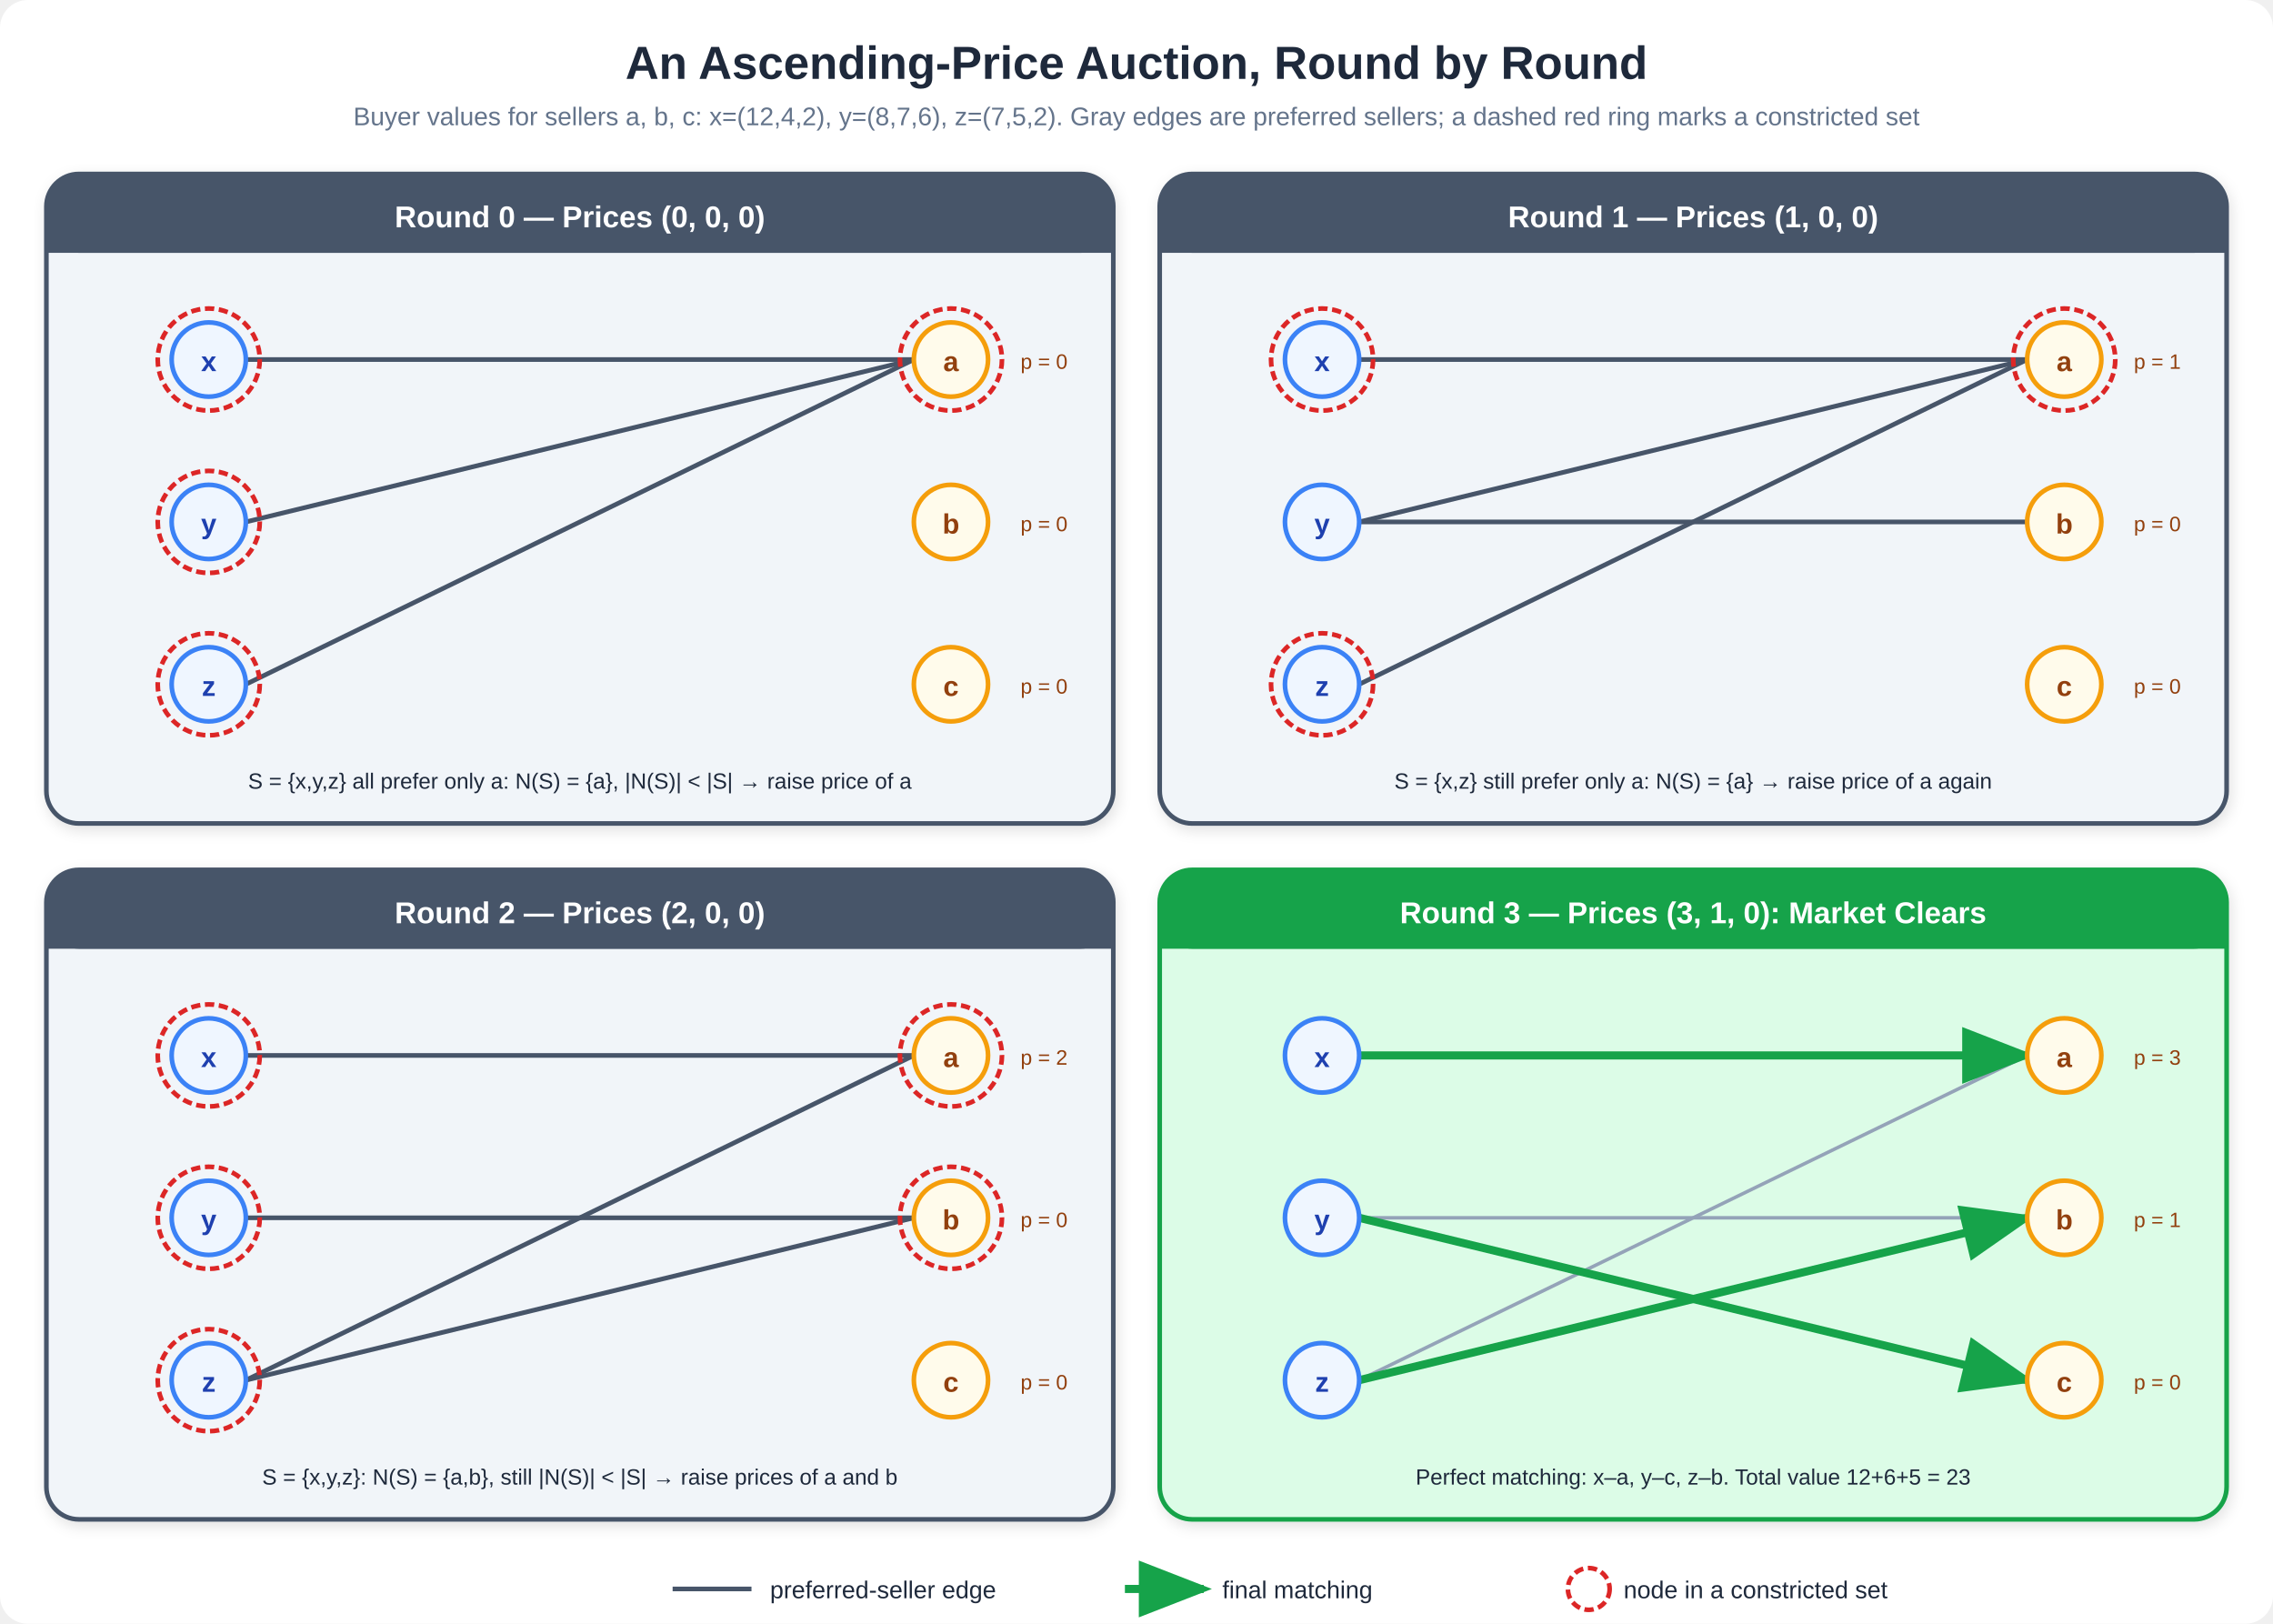
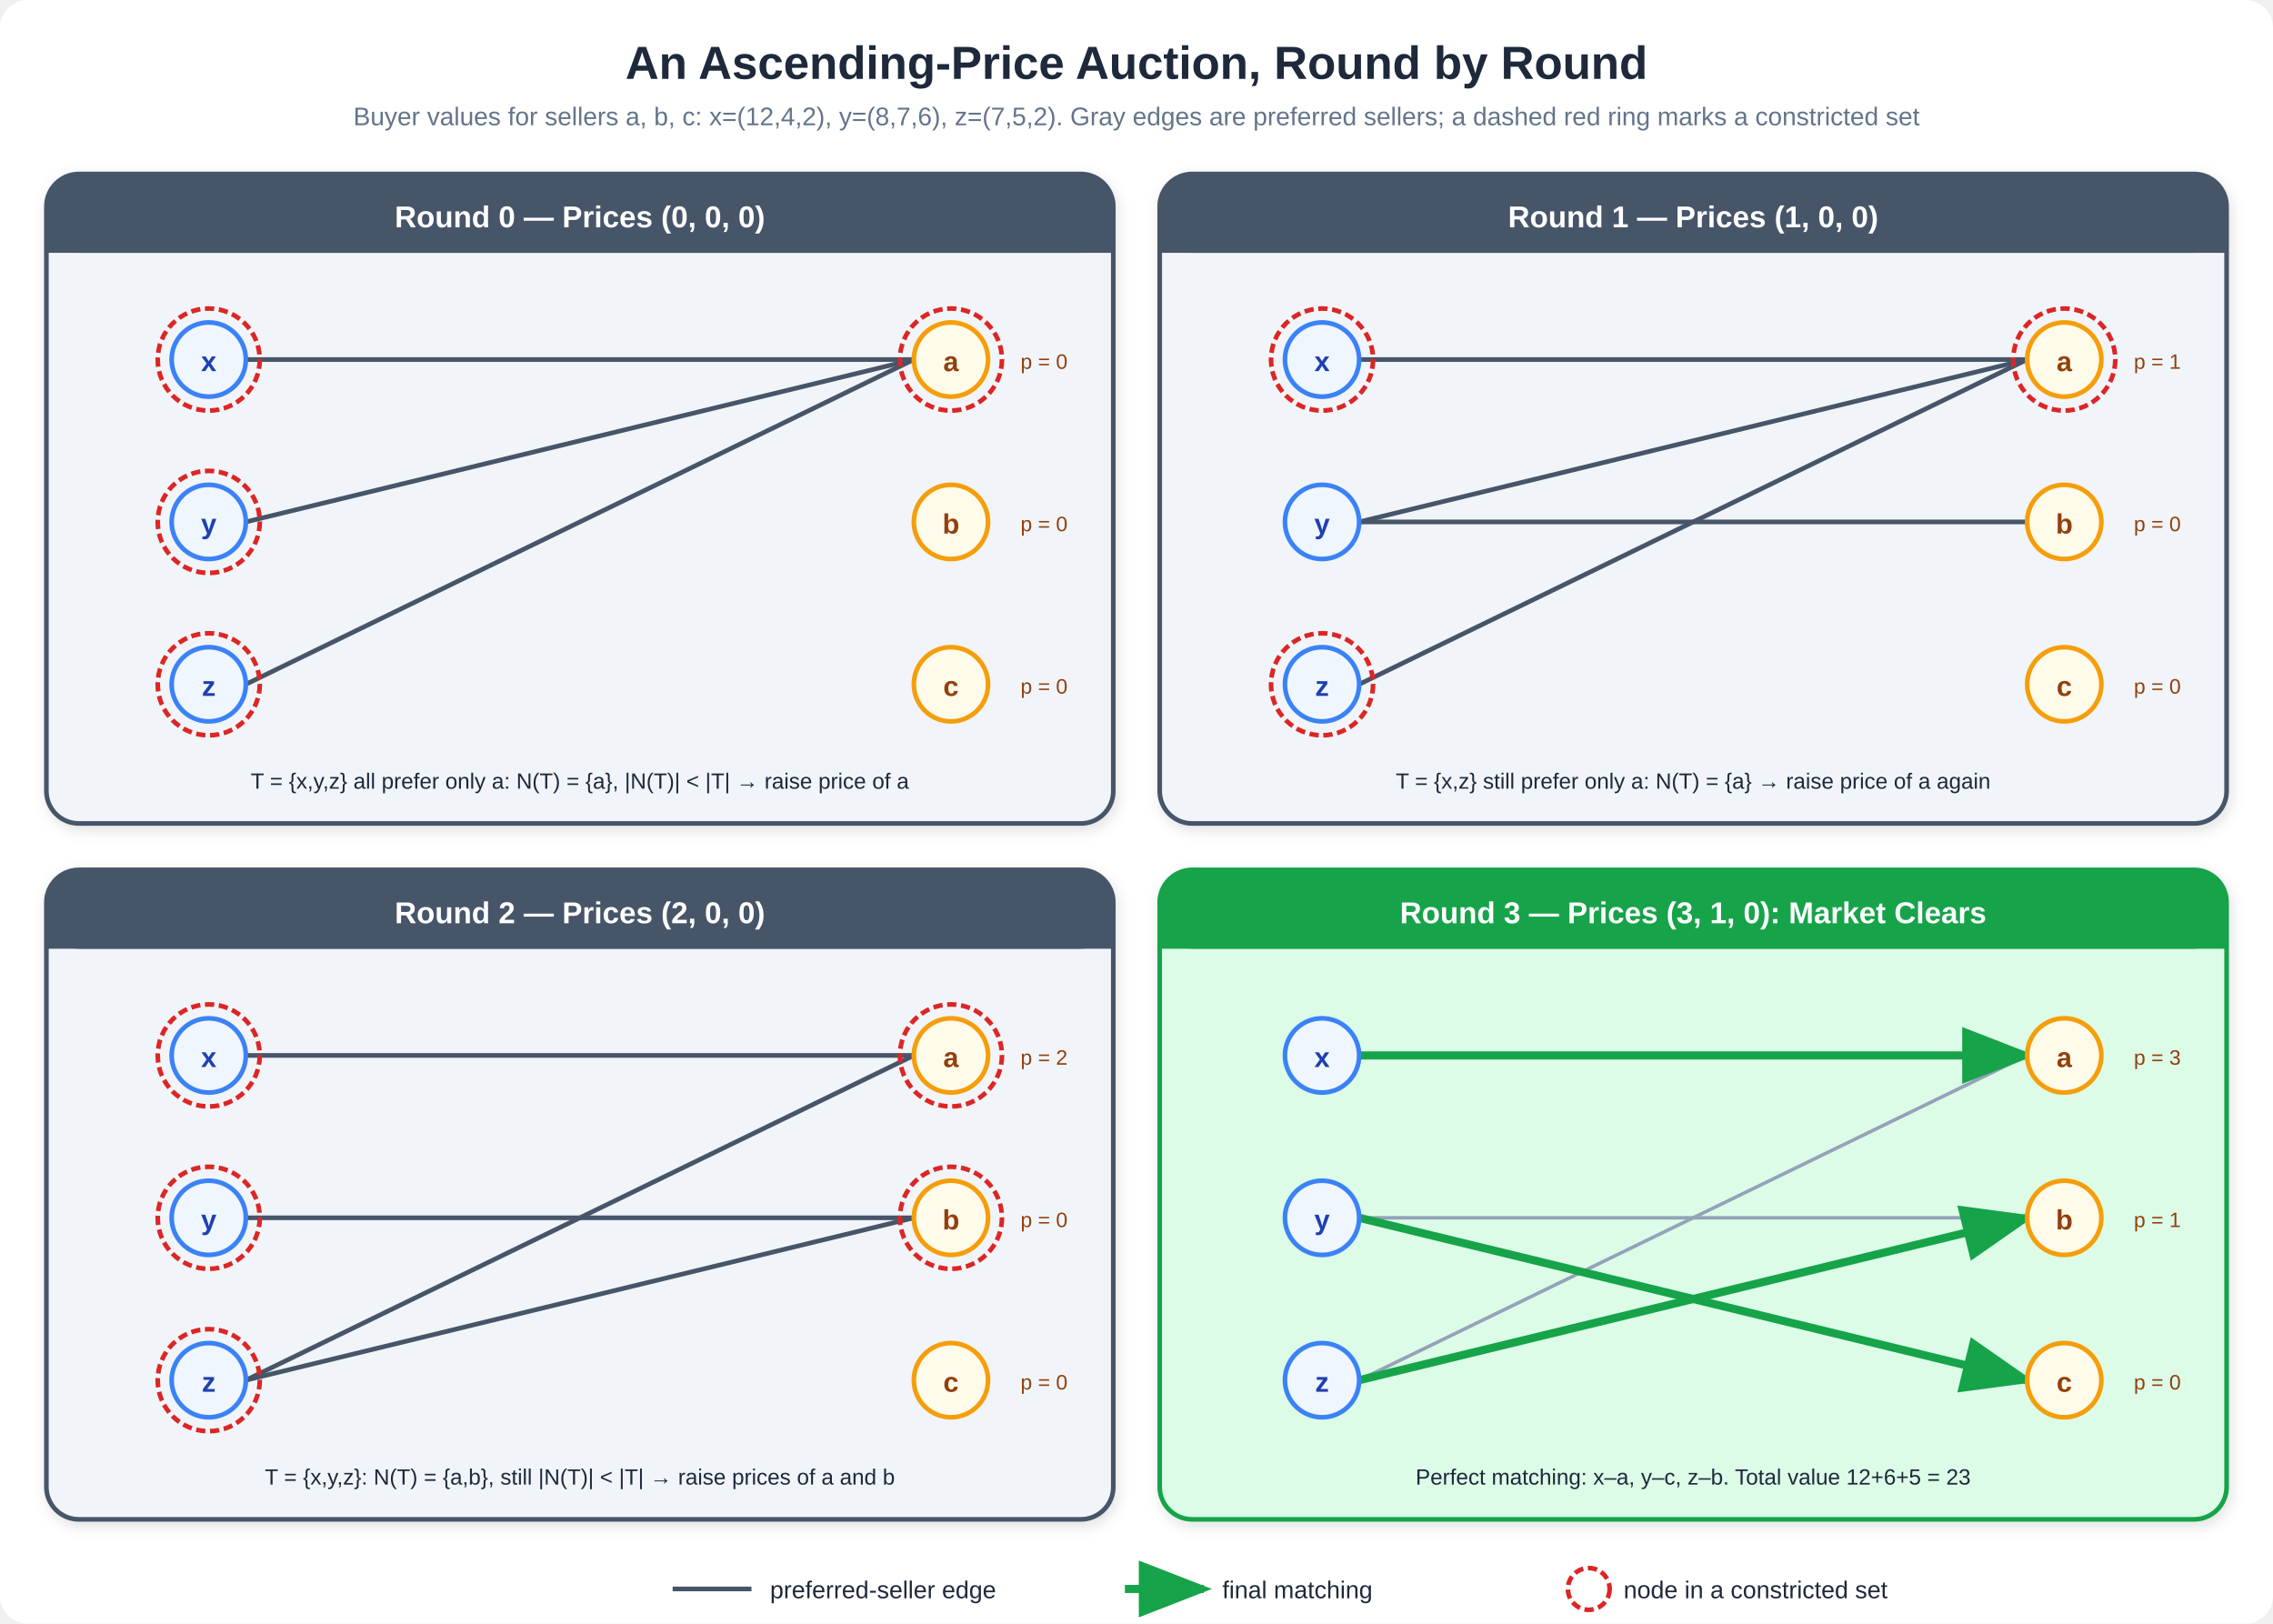
<svg xmlns="http://www.w3.org/2000/svg" width="980" height="700" viewBox="0 0 980 700" font-family="'Segoe UI', 'Helvetica Neue', Arial, sans-serif">
  <defs>
    <filter id="shadow" x="-4%" y="-4%" width="108%" height="108%">
      <feDropShadow dx="1" dy="2" stdDeviation="3" flood-opacity="0.12" />
    </filter>
    <marker id="arrow-green" markerWidth="9" markerHeight="7" refX="8" refY="3.5" orient="auto">
      <polygon points="0 0, 9 3.5, 0 7" fill="#16A34A" />
    </marker>
  </defs>
  <rect width="980" height="700" rx="12" fill="#FFFFFF" />
  <text x="490" y="34" text-anchor="middle" font-size="20" font-weight="700" fill="#1E293B">An Ascending-Price Auction, Round by Round</text>
  <text x="490" y="54" text-anchor="middle" font-size="11" fill="#64748B">Buyer values for sellers a, b, c: x=(12,4,2), y=(8,7,6), z=(7,5,2). Gray edges are preferred sellers; a dashed red ring marks a constricted set</text>
  <g transform="translate(20, 75)">
    <rect width="460" height="280" rx="14" fill="#F1F5F9" stroke="#475569" stroke-width="2" filter="url(#shadow)" />
    <rect width="460" height="34" rx="14" fill="#475569" />
    <rect y="22" width="460" height="12" fill="#475569" />
    <text x="230" y="23" text-anchor="middle" font-size="13" font-weight="700" fill="#FFFFFF">Round 0 — Prices (0, 0, 0)</text>
    <line x1="86" y1="80" x2="374" y2="80" stroke="#475569" stroke-width="2" />
    <line x1="86" y1="150" x2="374" y2="80" stroke="#475569" stroke-width="2" />
    <line x1="86" y1="220" x2="374" y2="80" stroke="#475569" stroke-width="2" />
    <circle cx="70" cy="80" r="22" fill="none" stroke="#DC2626" stroke-width="2" stroke-dasharray="4,2" />
    <circle cx="70" cy="150" r="22" fill="none" stroke="#DC2626" stroke-width="2" stroke-dasharray="4,2" />
    <circle cx="70" cy="220" r="22" fill="none" stroke="#DC2626" stroke-width="2" stroke-dasharray="4,2" />
    <circle cx="390" cy="80" r="22" fill="none" stroke="#DC2626" stroke-width="2" stroke-dasharray="4,2" />
    <circle cx="70" cy="80" r="16" fill="#EFF6FF" stroke="#3B82F6" stroke-width="2" />
    <text x="70" y="85" text-anchor="middle" font-size="12" font-weight="700" fill="#1E40AF">x</text>
    <circle cx="70" cy="150" r="16" fill="#EFF6FF" stroke="#3B82F6" stroke-width="2" />
    <text x="70" y="155" text-anchor="middle" font-size="12" font-weight="700" fill="#1E40AF">y</text>
    <circle cx="70" cy="220" r="16" fill="#EFF6FF" stroke="#3B82F6" stroke-width="2" />
    <text x="70" y="225" text-anchor="middle" font-size="12" font-weight="700" fill="#1E40AF">z</text>
    <circle cx="390" cy="80" r="16" fill="#FFFBEB" stroke="#F59E0B" stroke-width="2" />
    <text x="390" y="85" text-anchor="middle" font-size="12" font-weight="700" fill="#92400E">a</text>
    <text x="420" y="84" text-anchor="start" font-size="9" fill="#92400E">p = 0</text>
    <circle cx="390" cy="150" r="16" fill="#FFFBEB" stroke="#F59E0B" stroke-width="2" />
    <text x="390" y="155" text-anchor="middle" font-size="12" font-weight="700" fill="#92400E">b</text>
    <text x="420" y="154" text-anchor="start" font-size="9" fill="#92400E">p = 0</text>
    <circle cx="390" cy="220" r="16" fill="#FFFBEB" stroke="#F59E0B" stroke-width="2" />
    <text x="390" y="225" text-anchor="middle" font-size="12" font-weight="700" fill="#92400E">c</text>
    <text x="420" y="224" text-anchor="start" font-size="9" fill="#92400E">p = 0</text>
-     <text x="230" y="265" text-anchor="middle" font-size="9.5" fill="#1E293B">S = {x,y,z} all prefer only a: N(S) = {a}, |N(S)| &lt; |S| → raise price of a</text>
+     <text x="230" y="265" text-anchor="middle" font-size="9.5" fill="#1E293B">T = {x,y,z} all prefer only a: N(T) = {a}, |N(T)| &lt; |T| → raise price of a</text>
  </g>
  <g transform="translate(500, 75)">
    <rect width="460" height="280" rx="14" fill="#F1F5F9" stroke="#475569" stroke-width="2" filter="url(#shadow)" />
    <rect width="460" height="34" rx="14" fill="#475569" />
    <rect y="22" width="460" height="12" fill="#475569" />
    <text x="230" y="23" text-anchor="middle" font-size="13" font-weight="700" fill="#FFFFFF">Round 1 — Prices (1, 0, 0)</text>
    <line x1="86" y1="80" x2="374" y2="80" stroke="#475569" stroke-width="2" />
    <line x1="86" y1="150" x2="374" y2="80" stroke="#475569" stroke-width="2" />
    <line x1="86" y1="150" x2="374" y2="150" stroke="#475569" stroke-width="2" />
    <line x1="86" y1="220" x2="374" y2="80" stroke="#475569" stroke-width="2" />
    <circle cx="70" cy="80" r="22" fill="none" stroke="#DC2626" stroke-width="2" stroke-dasharray="4,2" />
    <circle cx="70" cy="220" r="22" fill="none" stroke="#DC2626" stroke-width="2" stroke-dasharray="4,2" />
    <circle cx="390" cy="80" r="22" fill="none" stroke="#DC2626" stroke-width="2" stroke-dasharray="4,2" />
    <circle cx="70" cy="80" r="16" fill="#EFF6FF" stroke="#3B82F6" stroke-width="2" />
    <text x="70" y="85" text-anchor="middle" font-size="12" font-weight="700" fill="#1E40AF">x</text>
    <circle cx="70" cy="150" r="16" fill="#EFF6FF" stroke="#3B82F6" stroke-width="2" />
    <text x="70" y="155" text-anchor="middle" font-size="12" font-weight="700" fill="#1E40AF">y</text>
    <circle cx="70" cy="220" r="16" fill="#EFF6FF" stroke="#3B82F6" stroke-width="2" />
    <text x="70" y="225" text-anchor="middle" font-size="12" font-weight="700" fill="#1E40AF">z</text>
    <circle cx="390" cy="80" r="16" fill="#FFFBEB" stroke="#F59E0B" stroke-width="2" />
    <text x="390" y="85" text-anchor="middle" font-size="12" font-weight="700" fill="#92400E">a</text>
    <text x="420" y="84" text-anchor="start" font-size="9" fill="#92400E">p = 1</text>
    <circle cx="390" cy="150" r="16" fill="#FFFBEB" stroke="#F59E0B" stroke-width="2" />
    <text x="390" y="155" text-anchor="middle" font-size="12" font-weight="700" fill="#92400E">b</text>
    <text x="420" y="154" text-anchor="start" font-size="9" fill="#92400E">p = 0</text>
    <circle cx="390" cy="220" r="16" fill="#FFFBEB" stroke="#F59E0B" stroke-width="2" />
    <text x="390" y="225" text-anchor="middle" font-size="12" font-weight="700" fill="#92400E">c</text>
    <text x="420" y="224" text-anchor="start" font-size="9" fill="#92400E">p = 0</text>
-     <text x="230" y="265" text-anchor="middle" font-size="9.5" fill="#1E293B">S = {x,z} still prefer only a: N(S) = {a} → raise price of a again</text>
+     <text x="230" y="265" text-anchor="middle" font-size="9.5" fill="#1E293B">T = {x,z} still prefer only a: N(T) = {a} → raise price of a again</text>
  </g>
  <g transform="translate(20, 375)">
    <rect width="460" height="280" rx="14" fill="#F1F5F9" stroke="#475569" stroke-width="2" filter="url(#shadow)" />
    <rect width="460" height="34" rx="14" fill="#475569" />
    <rect y="22" width="460" height="12" fill="#475569" />
    <text x="230" y="23" text-anchor="middle" font-size="13" font-weight="700" fill="#FFFFFF">Round 2 — Prices (2, 0, 0)</text>
    <line x1="86" y1="80" x2="374" y2="80" stroke="#475569" stroke-width="2" />
    <line x1="86" y1="150" x2="374" y2="150" stroke="#475569" stroke-width="2" />
    <line x1="86" y1="220" x2="374" y2="80" stroke="#475569" stroke-width="2" />
    <line x1="86" y1="220" x2="374" y2="150" stroke="#475569" stroke-width="2" />
    <circle cx="70" cy="80" r="22" fill="none" stroke="#DC2626" stroke-width="2" stroke-dasharray="4,2" />
    <circle cx="70" cy="150" r="22" fill="none" stroke="#DC2626" stroke-width="2" stroke-dasharray="4,2" />
    <circle cx="70" cy="220" r="22" fill="none" stroke="#DC2626" stroke-width="2" stroke-dasharray="4,2" />
    <circle cx="390" cy="80" r="22" fill="none" stroke="#DC2626" stroke-width="2" stroke-dasharray="4,2" />
    <circle cx="390" cy="150" r="22" fill="none" stroke="#DC2626" stroke-width="2" stroke-dasharray="4,2" />
    <circle cx="70" cy="80" r="16" fill="#EFF6FF" stroke="#3B82F6" stroke-width="2" />
    <text x="70" y="85" text-anchor="middle" font-size="12" font-weight="700" fill="#1E40AF">x</text>
    <circle cx="70" cy="150" r="16" fill="#EFF6FF" stroke="#3B82F6" stroke-width="2" />
    <text x="70" y="155" text-anchor="middle" font-size="12" font-weight="700" fill="#1E40AF">y</text>
    <circle cx="70" cy="220" r="16" fill="#EFF6FF" stroke="#3B82F6" stroke-width="2" />
    <text x="70" y="225" text-anchor="middle" font-size="12" font-weight="700" fill="#1E40AF">z</text>
    <circle cx="390" cy="80" r="16" fill="#FFFBEB" stroke="#F59E0B" stroke-width="2" />
    <text x="390" y="85" text-anchor="middle" font-size="12" font-weight="700" fill="#92400E">a</text>
    <text x="420" y="84" text-anchor="start" font-size="9" fill="#92400E">p = 2</text>
    <circle cx="390" cy="150" r="16" fill="#FFFBEB" stroke="#F59E0B" stroke-width="2" />
    <text x="390" y="155" text-anchor="middle" font-size="12" font-weight="700" fill="#92400E">b</text>
    <text x="420" y="154" text-anchor="start" font-size="9" fill="#92400E">p = 0</text>
    <circle cx="390" cy="220" r="16" fill="#FFFBEB" stroke="#F59E0B" stroke-width="2" />
    <text x="390" y="225" text-anchor="middle" font-size="12" font-weight="700" fill="#92400E">c</text>
    <text x="420" y="224" text-anchor="start" font-size="9" fill="#92400E">p = 0</text>
-     <text x="230" y="265" text-anchor="middle" font-size="9.5" fill="#1E293B">S = {x,y,z}: N(S) = {a,b}, still |N(S)| &lt; |S| → raise prices of a and b</text>
+     <text x="230" y="265" text-anchor="middle" font-size="9.5" fill="#1E293B">T = {x,y,z}: N(T) = {a,b}, still |N(T)| &lt; |T| → raise prices of a and b</text>
  </g>
  <g transform="translate(500, 375)">
    <rect width="460" height="280" rx="14" fill="#DCFCE7" stroke="#16A34A" stroke-width="2" filter="url(#shadow)" />
    <rect width="460" height="34" rx="14" fill="#16A34A" />
    <rect y="22" width="460" height="12" fill="#16A34A" />
    <text x="230" y="23" text-anchor="middle" font-size="13" font-weight="700" fill="#FFFFFF">Round 3 — Prices (3, 1, 0): Market Clears</text>
    <line x1="86" y1="150" x2="374" y2="150" stroke="#94A3B8" stroke-width="1.5" />
    <line x1="86" y1="220" x2="374" y2="80" stroke="#94A3B8" stroke-width="1.5" />
    <line x1="86" y1="80" x2="374" y2="80" stroke="#16A34A" stroke-width="3.5" marker-end="url(#arrow-green)" />
    <line x1="86" y1="150" x2="374" y2="220" stroke="#16A34A" stroke-width="3.5" marker-end="url(#arrow-green)" />
    <line x1="86" y1="220" x2="374" y2="150" stroke="#16A34A" stroke-width="3.5" marker-end="url(#arrow-green)" />
    <circle cx="70" cy="80" r="16" fill="#EFF6FF" stroke="#3B82F6" stroke-width="2" />
    <text x="70" y="85" text-anchor="middle" font-size="12" font-weight="700" fill="#1E40AF">x</text>
    <circle cx="70" cy="150" r="16" fill="#EFF6FF" stroke="#3B82F6" stroke-width="2" />
    <text x="70" y="155" text-anchor="middle" font-size="12" font-weight="700" fill="#1E40AF">y</text>
    <circle cx="70" cy="220" r="16" fill="#EFF6FF" stroke="#3B82F6" stroke-width="2" />
    <text x="70" y="225" text-anchor="middle" font-size="12" font-weight="700" fill="#1E40AF">z</text>
    <circle cx="390" cy="80" r="16" fill="#FFFBEB" stroke="#F59E0B" stroke-width="2" />
    <text x="390" y="85" text-anchor="middle" font-size="12" font-weight="700" fill="#92400E">a</text>
    <text x="420" y="84" text-anchor="start" font-size="9" fill="#92400E">p = 3</text>
    <circle cx="390" cy="150" r="16" fill="#FFFBEB" stroke="#F59E0B" stroke-width="2" />
    <text x="390" y="155" text-anchor="middle" font-size="12" font-weight="700" fill="#92400E">b</text>
    <text x="420" y="154" text-anchor="start" font-size="9" fill="#92400E">p = 1</text>
    <circle cx="390" cy="220" r="16" fill="#FFFBEB" stroke="#F59E0B" stroke-width="2" />
    <text x="390" y="225" text-anchor="middle" font-size="12" font-weight="700" fill="#92400E">c</text>
    <text x="420" y="224" text-anchor="start" font-size="9" fill="#92400E">p = 0</text>
    <text x="230" y="265" text-anchor="middle" font-size="9.5" fill="#1E293B">Perfect matching: x–a, y–c, z–b. Total value 12+6+5 = 23</text>
  </g>
  <g transform="translate(290, 685)">
    <line x1="0" y1="0" x2="34" y2="0" stroke="#475569" stroke-width="2" />
    <text x="42" y="4" font-size="10.5" fill="#1E293B">preferred-seller edge</text>
    <line x1="195" y1="0" x2="229" y2="0" stroke="#16A34A" stroke-width="3.5" marker-end="url(#arrow-green)" />
    <text x="237" y="4" font-size="10.5" fill="#1E293B">final matching</text>
    <circle cx="395" cy="0" r="9" fill="none" stroke="#DC2626" stroke-width="2" stroke-dasharray="4,2" />
    <text x="410" y="4" font-size="10.5" fill="#1E293B">node in a constricted set</text>
  </g>
</svg>
